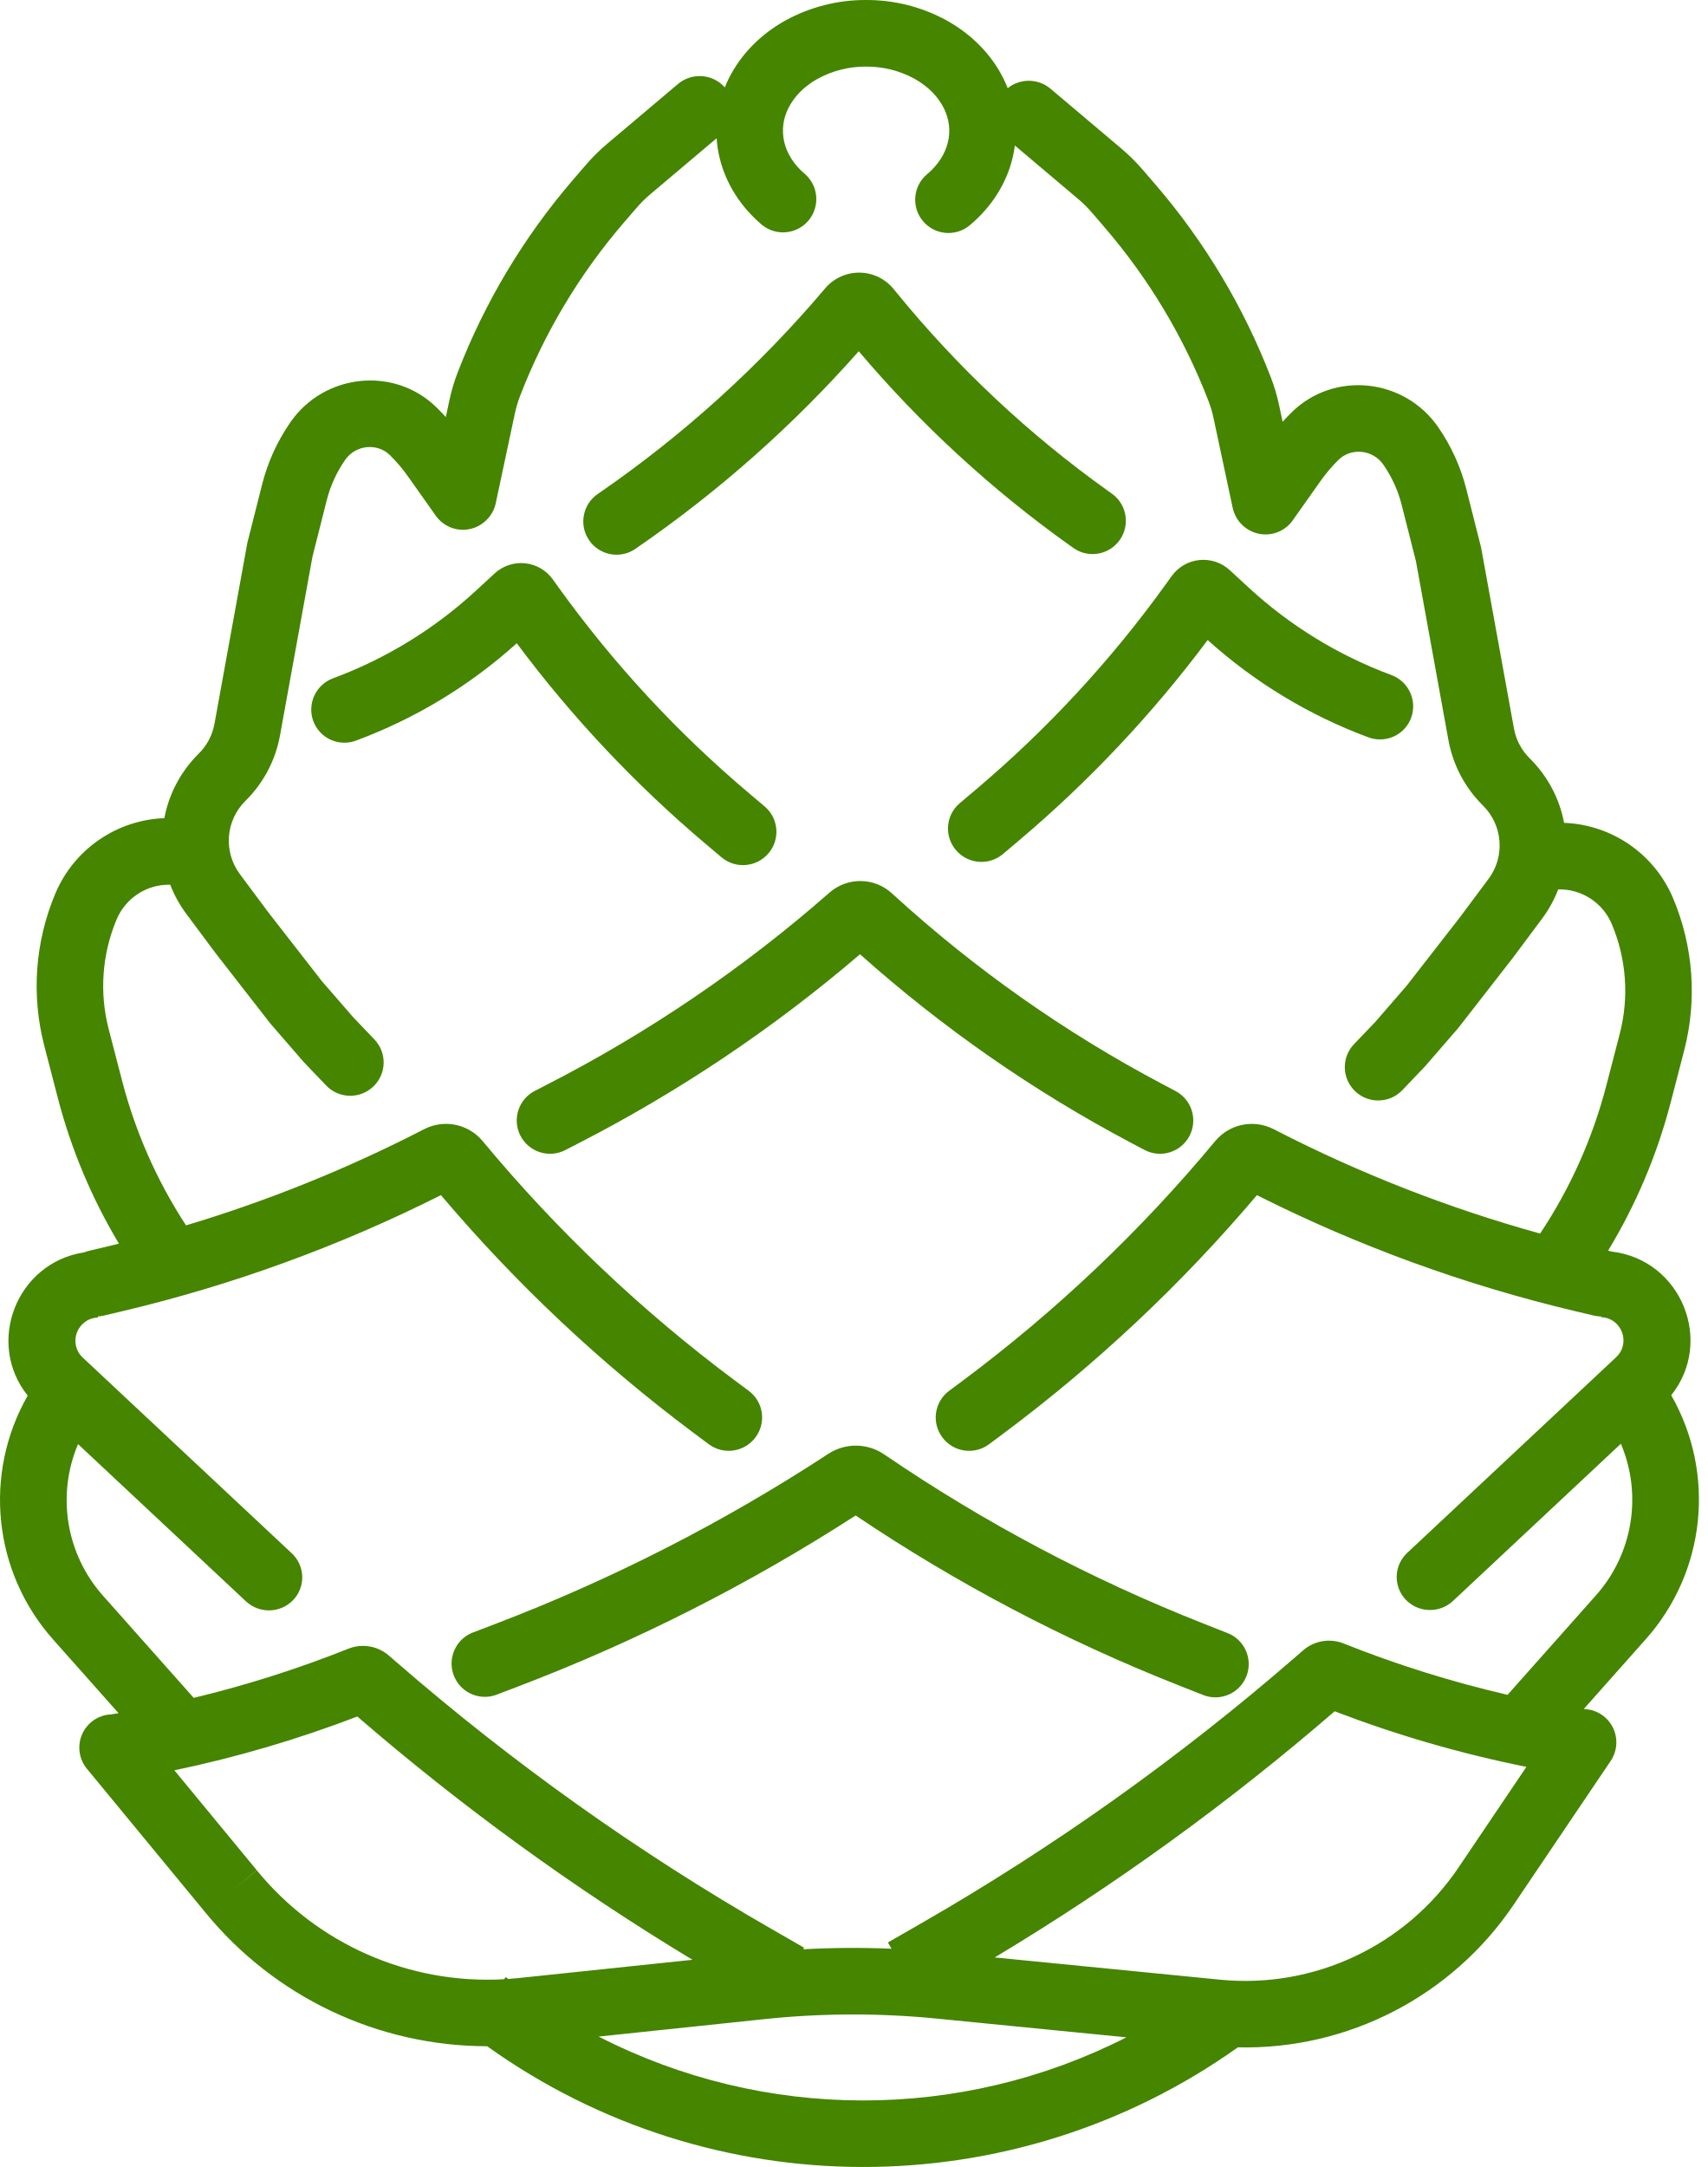
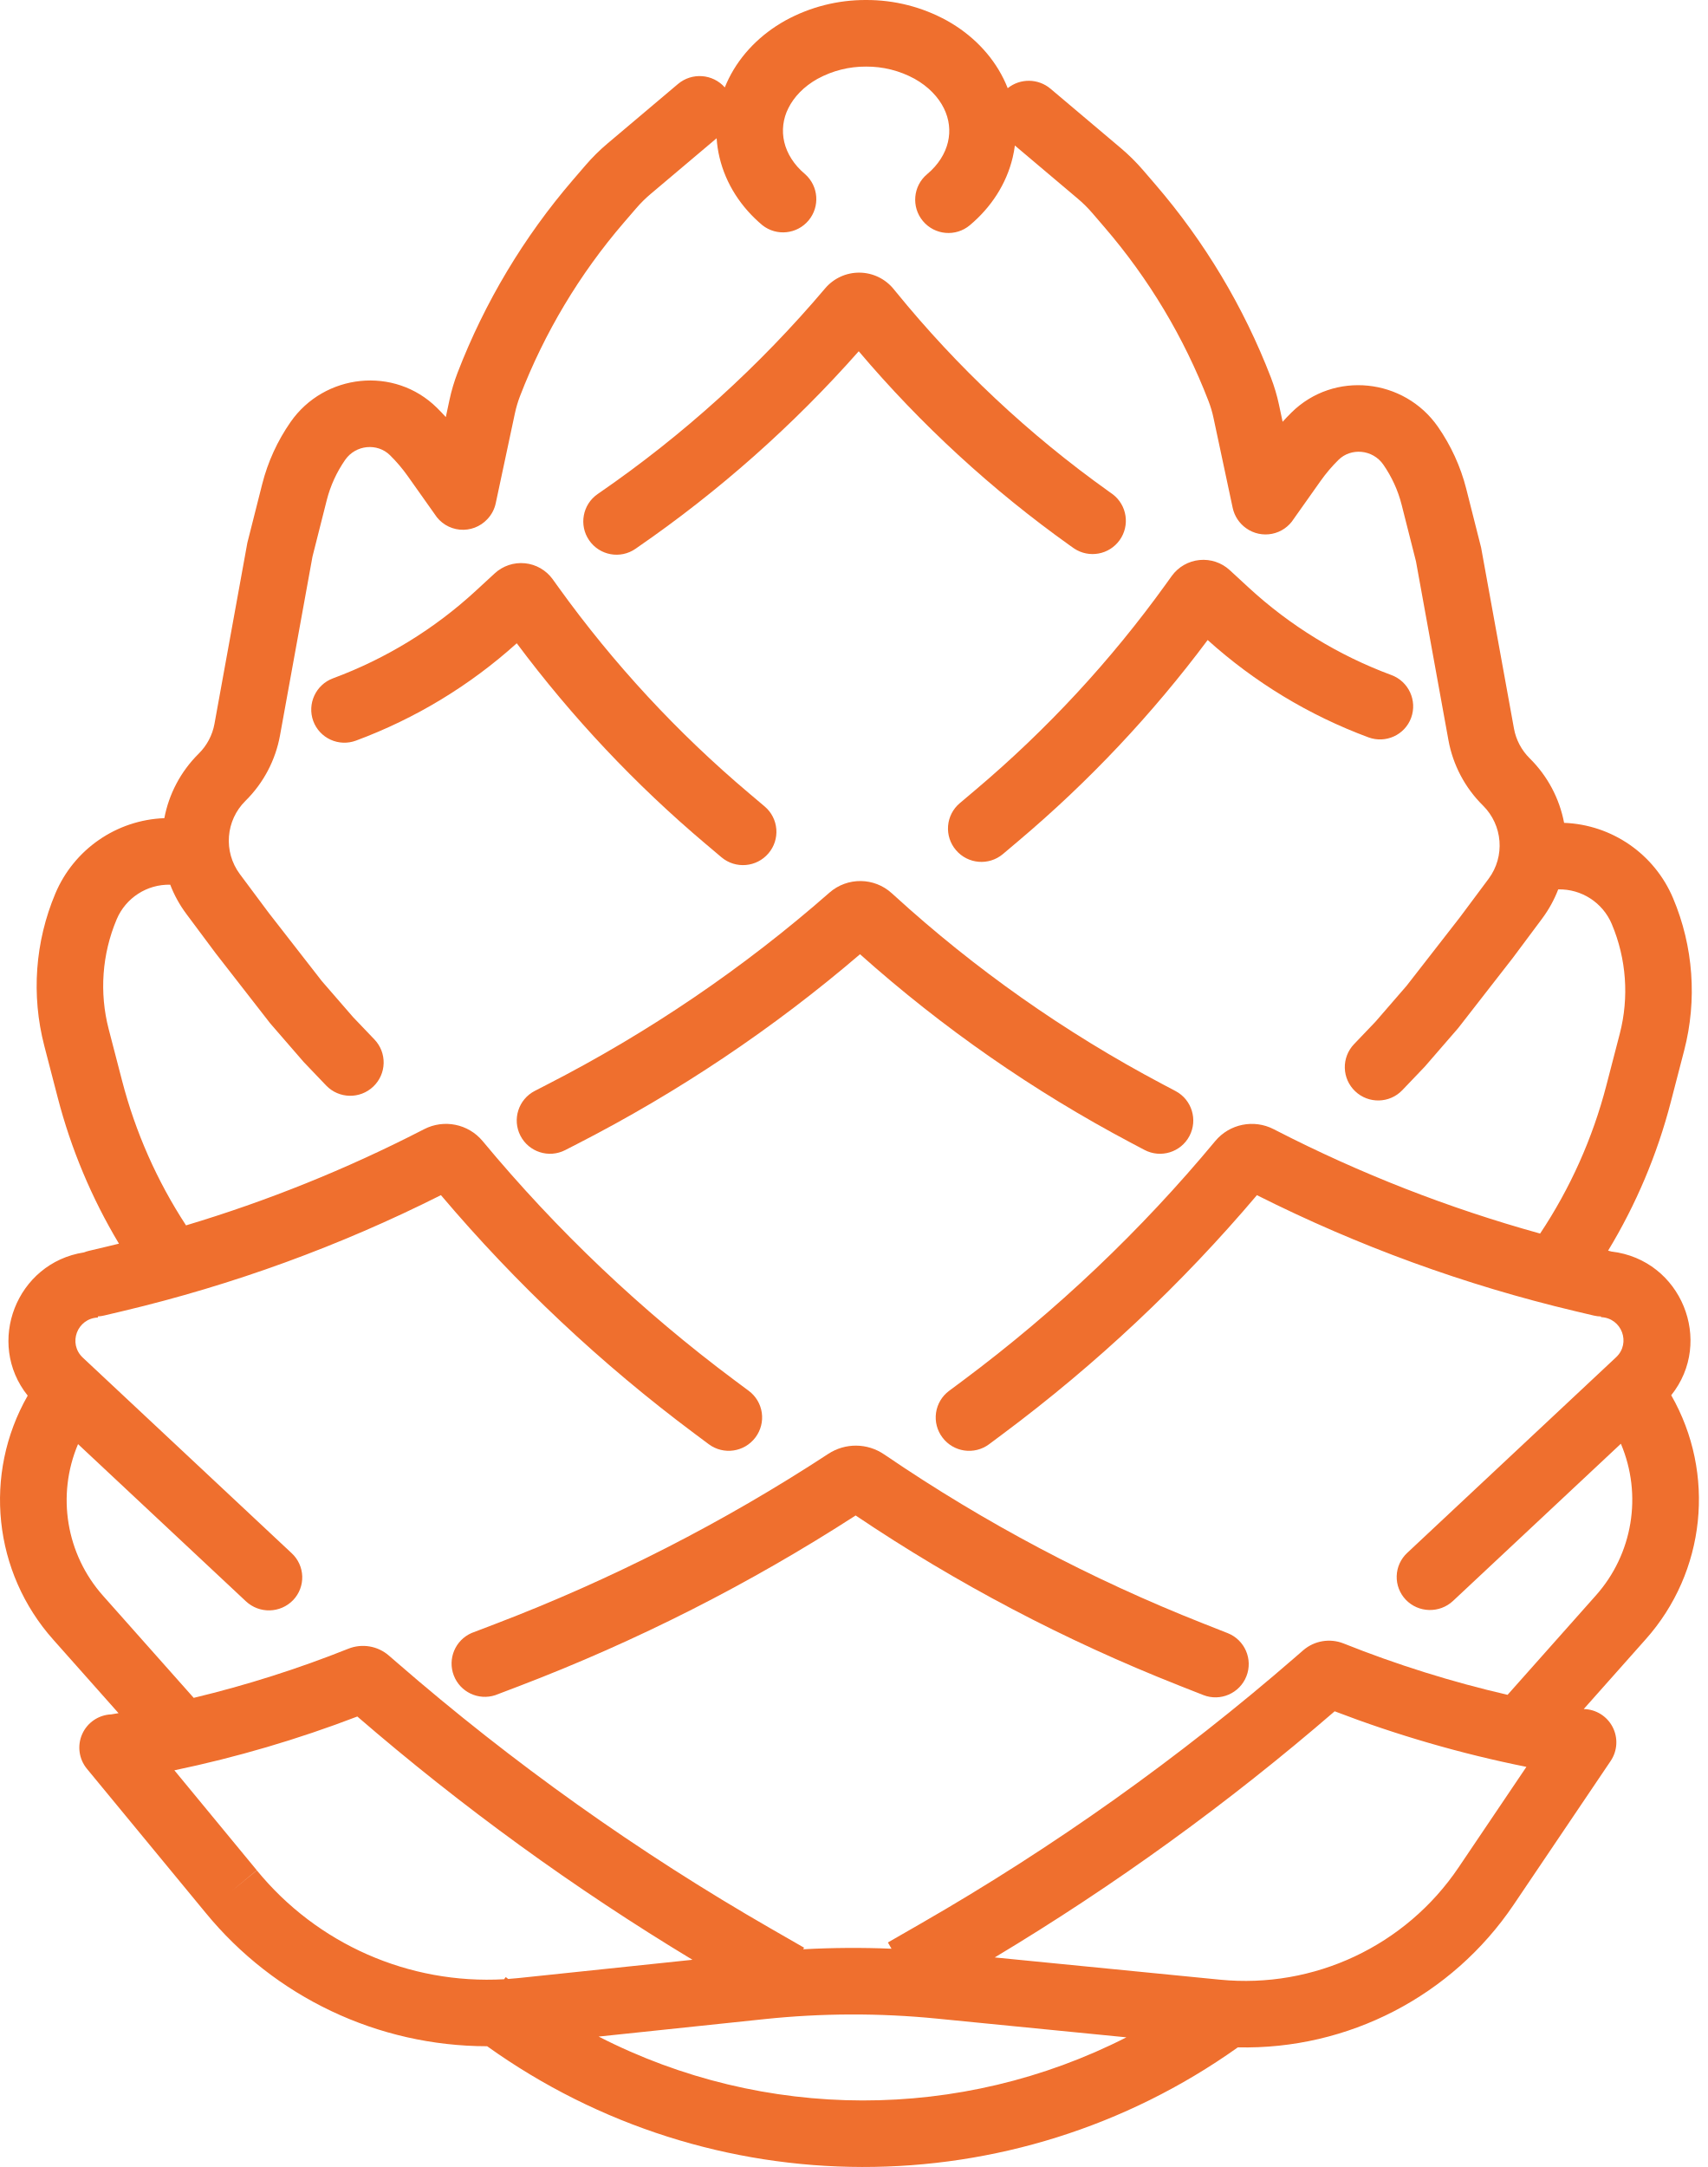
<svg xmlns="http://www.w3.org/2000/svg" width="67" height="85" fill="none">
-   <path d="M33.693 13.778a45.363 45.363 0 008.29 7.623l.162.114a1.306 1.306 0 001.515-2.126l-.161-.115a42.75 42.75 0 01-8.355-7.836l-.082-.1a1.747 1.747 0 00-2.688-.026 45.172 45.172 0 01-8.843 8.01l-.081.056a1.305 1.305 0 101.482 2.15l.081-.057a47.79 47.79 0 008.68-7.693zM44.37 44.823a53.569 53.569 0 01-10.627-7.393 57.024 57.024 0 01-11.102 7.444l-.466.239a1.305 1.305 0 11-1.19-2.324l.466-.24a54.415 54.415 0 0011.092-7.535 1.835 1.835 0 012.447.024l.081.073a50.961 50.961 0 0010.52 7.404l.533.282a1.305 1.305 0 01-1.221 2.308l-.533-.282zM46.23 66.1a66.112 66.112 0 01-12.659-6.656 71.13 71.13 0 01-13.217 6.698l-.92.35a1.306 1.306 0 01-.93-2.438l.919-.351A68.515 68.515 0 0032.5 57.026a1.969 1.969 0 012.186.02l.08.053a63.501 63.501 0 0012.422 6.573l.98.387a1.305 1.305 0 11-.958 2.428l-.98-.386zM27.694 33.109a47.418 47.418 0 01-7.419-7.877 19.583 19.583 0 01-6.307 3.818 1.302 1.302 0 01-1.677-.767 1.31 1.31 0 01.777-1.677 16.95 16.95 0 005.598-3.43l.74-.682a1.529 1.529 0 012.277.224l.236.328a44.823 44.823 0 007.47 8.069l.615.52a1.3 1.3 0 01.148 1.836 1.312 1.312 0 01-1.843.157l-.615-.52zm19.689-8.004a47.41 47.41 0 01-7.419 7.876l-.615.52a1.311 1.311 0 01-1.843-.157 1.3 1.3 0 01.148-1.837l.615-.52a44.82 44.82 0 007.47-8.068l.237-.329a1.529 1.529 0 012.276-.224l.74.682a16.953 16.953 0 005.598 3.43 1.309 1.309 0 01.777 1.677c-.248.675-1 1.018-1.677.767a19.585 19.585 0 01-6.307-3.817z" fill="#458500" />
-   <path fill-rule="evenodd" clip-rule="evenodd" d="M65.571 54.728a8.239 8.239 0 01-1.005 9.577l-2.428 2.732a1.306 1.306 0 011.057 2.036L59.39 74.71a12.707 12.707 0 01-10.824 5.597l-.01.008a25.361 25.361 0 01-29.443-.052 14.292 14.292 0 01-11.054-5.245l-4.648-5.637a1.305 1.305 0 01.953-2.135l.114-.019.173-.028-2.558-2.88a8.239 8.239 0 01-1.006-9.576c-1.657-2.068-.444-5.208 2.208-5.618.062-.025.126-.045.193-.061l.739-.175c.147-.035.294-.07.44-.107a21.776 21.776 0 01-2.403-5.732l-.527-2.03a9.337 9.337 0 01.435-5.973 4.839 4.839 0 014.276-2.955c.177-.933.63-1.82 1.35-2.532.321-.317.536-.725.617-1.168l1.29-7.101.583-2.304c.22-.87.6-1.697 1.11-2.43 1.325-1.906 4.078-2.209 5.747-.56.12.118.235.239.347.363l.142-.667c.078-.366.185-.726.32-1.076a25.867 25.867 0 014.527-7.562l.487-.566c.266-.31.557-.598.87-.862l2.76-2.33a1.32 1.32 0 011.84.131c.046-.115.097-.23.153-.342.475-.96 1.259-1.742 2.215-2.277A6.529 6.529 0 0133.982 0a6.53 6.53 0 013.175.81c.957.535 1.741 1.317 2.216 2.277.06.122.116.246.165.372a1.322 1.322 0 011.68.022l2.76 2.33c.313.265.604.553.87.862l.487.566a25.868 25.868 0 014.527 7.563c.135.35.242.71.32 1.075l.142.667c.112-.124.228-.245.347-.363 1.669-1.648 4.421-1.346 5.747.56.51.733.89 1.561 1.11 2.43l.583 2.304 1.29 7.102c.08.442.296.85.616 1.167a4.82 4.82 0 011.351 2.532 4.839 4.839 0 014.276 2.956c.797 1.89.95 3.988.435 5.973l-.527 2.03a21.776 21.776 0 01-2.458 5.822l.034.008c.032.007.064.016.096.026 2.749.32 4.033 3.533 2.347 5.637zM32.081 3.09a3.92 3.92 0 011.9-.478 3.92 3.92 0 011.902.478c.547.306.933.718 1.15 1.156.214.432.264.89.16 1.328-.105.443-.373.887-.818 1.259a1.305 1.305 0 001.676 2.002c.833-.698 1.435-1.616 1.682-2.657.037-.156.066-.313.086-.47l2.463 2.08c.206.173.397.362.573.566l.486.566a23.26 23.26 0 014.071 6.8c.086.222.154.45.203.684l.75 3.517a1.318 1.318 0 00.53.8 1.308 1.308 0 001.867-.37l1.056-1.492c.208-.292.44-.567.696-.819.492-.487 1.343-.415 1.76.183.332.478.58 1.018.72 1.577l.562 2.218 1.274 7.015a4.813 4.813 0 001.353 2.562c.781.772.876 1.998.223 2.875l-1.134 1.521-2.084 2.677-1.225 1.413-.84.879a1.303 1.303 0 00.047 1.844 1.31 1.31 0 001.848-.04l.883-.924 1.31-1.511 2.143-2.753 1.15-1.542c.268-.36.479-.746.633-1.148a2.225 2.225 0 012.102 1.36 6.726 6.726 0 01.313 4.303l-.527 2.03a19.167 19.167 0 01-2.598 5.807 54.465 54.465 0 01-10.362-4.047l-.09-.046a1.87 1.87 0 00-2.294.464 57.634 57.634 0 01-9.898 9.393l-.548.408a1.3 1.3 0 00-.26 1.825 1.31 1.31 0 001.83.268l.548-.409a60.226 60.226 0 009.963-9.362 57.083 57.083 0 0012.48 4.548l.738.175c.095.023.19.034.283.036v.026c.813.032 1.184 1.018.59 1.574l-8.195 7.673a1.29 1.29 0 00-.056 1.836c.497.52 1.327.541 1.855.047l6.585-6.165a5.638 5.638 0 01-.984 5.954l-3.462 3.895a44.145 44.145 0 01-6.43-2.013 1.549 1.549 0 00-1.59.267l-.304.264A93.322 93.322 0 0136.13 75.45l-1.293.743.142.245a35.914 35.914 0 00-3.466.022l.036-.062-1.293-.743A93.315 93.315 0 0115.56 65.201l-.304-.263a1.549 1.549 0 00-1.59-.267A44.177 44.177 0 017.6 66.598l-3.553-4a5.638 5.638 0 01-.985-5.953l6.586 6.165a1.321 1.321 0 001.854-.047 1.29 1.29 0 00-.055-1.836L3.25 53.254c-.594-.556-.223-1.541.591-1.574l-.002-.044c.08-.003.16-.015.241-.034l.74-.175a57.083 57.083 0 0012.48-4.548 60.226 60.226 0 009.962 9.362l.548.409a1.31 1.31 0 001.83-.268 1.3 1.3 0 00-.26-1.825l-.548-.408a57.63 57.63 0 01-9.898-9.393 1.87 1.87 0 00-2.293-.464l-.09.046a54.467 54.467 0 01-9.252 3.727 19.167 19.167 0 01-2.508-5.67l-.527-2.03a6.726 6.726 0 01.313-4.303 2.226 2.226 0 012.102-1.36c.154.401.365.788.633 1.147l1.15 1.543 2.142 2.752 1.311 1.512.883.924a1.31 1.31 0 001.848.04 1.303 1.303 0 00.047-1.845l-.84-.879-1.225-1.412-2.084-2.677-1.134-1.521a2.196 2.196 0 01.223-2.875 4.813 4.813 0 001.353-2.563l1.274-7.014.561-2.218c.142-.56.389-1.1.721-1.577.417-.599 1.267-.67 1.76-.183.256.252.488.526.696.819l1.056 1.491a1.308 1.308 0 002.065.2 1.3 1.3 0 00.332-.629l.75-3.518c.05-.233.117-.462.203-.684a23.258 23.258 0 014.07-6.8l.487-.565a5.03 5.03 0 01.573-.567l2.583-2.18c.016.252.054.504.114.754.247 1.04.849 1.96 1.682 2.657a1.306 1.306 0 001.676-2.002c-.445-.372-.713-.816-.818-1.259a1.944 1.944 0 01.16-1.328c.216-.438.603-.85 1.15-1.156zm20.285 64.035a46.788 46.788 0 007.523 2.18l-2.663 3.947a10.097 10.097 0 01-9.363 4.4l-8.834-.872a95.896 95.896 0 0013.337-9.655zm-8.17 12.789l-7.442-.735a33.292 33.292 0 00-6.755.02l-6.51.685a22.762 22.762 0 0020.706.03zm-24.256-2.29c.134-.009.269-.02.403-.035l6.826-.717A95.91 95.91 0 0114.02 67.33a46.785 46.785 0 01-7.178 2.11l3.233 3.92-1.007.831 1.01-.826a11.68 11.68 0 009.7 4.27l.066-.085.096.075z" fill="#458500" />
+   <path d="M33.693 13.778a45.363 45.363 0 008.29 7.623l.162.114a1.306 1.306 0 001.515-2.126l-.161-.115a42.75 42.75 0 01-8.355-7.836l-.082-.1a1.747 1.747 0 00-2.688-.026 45.172 45.172 0 01-8.843 8.01l-.081.056a1.305 1.305 0 101.482 2.15l.081-.057a47.79 47.79 0 008.68-7.693zM44.37 44.823a53.569 53.569 0 01-10.627-7.393 57.024 57.024 0 01-11.102 7.444l-.466.239a1.305 1.305 0 11-1.19-2.324l.466-.24a54.415 54.415 0 0011.092-7.535 1.835 1.835 0 012.447.024l.081.073a50.961 50.961 0 0010.52 7.404l.533.282a1.305 1.305 0 01-1.221 2.308l-.533-.282zM46.23 66.1a66.112 66.112 0 01-12.659-6.656 71.13 71.13 0 01-13.217 6.698l-.92.35a1.306 1.306 0 01-.93-2.438l.919-.351A68.515 68.515 0 0032.5 57.026a1.969 1.969 0 012.186.02l.08.053a63.501 63.501 0 0012.422 6.573l.98.387a1.305 1.305 0 11-.958 2.428l-.98-.386zM27.694 33.109a47.418 47.418 0 01-7.419-7.877 19.583 19.583 0 01-6.307 3.818 1.302 1.302 0 01-1.677-.767 1.31 1.31 0 01.777-1.677 16.95 16.95 0 005.598-3.43l.74-.682a1.529 1.529 0 012.277.224l.236.328a44.823 44.823 0 007.47 8.069l.615.52a1.3 1.3 0 01.148 1.836 1.312 1.312 0 01-1.843.157l-.615-.52zm19.689-8.004a47.41 47.41 0 01-7.419 7.876l-.615.52a1.311 1.311 0 01-1.843-.157 1.3 1.3 0 01.148-1.837l.615-.52a44.82 44.82 0 007.47-8.068l.237-.329a1.529 1.529 0 012.276-.224l.74.682a16.953 16.953 0 005.598 3.43 1.309 1.309 0 01.777 1.677c-.248.675-1 1.018-1.677.767a19.585 19.585 0 01-6.307-3.817z" fill="#ef6f2e" />
+   <path fill-rule="evenodd" clip-rule="evenodd" d="M65.571 54.728a8.239 8.239 0 01-1.005 9.577l-2.428 2.732a1.306 1.306 0 011.057 2.036L59.39 74.71a12.707 12.707 0 01-10.824 5.597l-.01.008a25.361 25.361 0 01-29.443-.052 14.292 14.292 0 01-11.054-5.245l-4.648-5.637a1.305 1.305 0 01.953-2.135l.114-.019.173-.028-2.558-2.88a8.239 8.239 0 01-1.006-9.576c-1.657-2.068-.444-5.208 2.208-5.618.062-.025.126-.045.193-.061l.739-.175c.147-.035.294-.07.44-.107a21.776 21.776 0 01-2.403-5.732l-.527-2.03a9.337 9.337 0 01.435-5.973 4.839 4.839 0 014.276-2.955c.177-.933.63-1.82 1.35-2.532.321-.317.536-.725.617-1.168l1.29-7.101.583-2.304c.22-.87.6-1.697 1.11-2.43 1.325-1.906 4.078-2.209 5.747-.56.12.118.235.239.347.363l.142-.667c.078-.366.185-.726.32-1.076a25.867 25.867 0 014.527-7.562l.487-.566c.266-.31.557-.598.87-.862l2.76-2.33a1.32 1.32 0 011.84.131c.046-.115.097-.23.153-.342.475-.96 1.259-1.742 2.215-2.277A6.529 6.529 0 0133.982 0a6.53 6.53 0 013.175.81c.957.535 1.741 1.317 2.216 2.277.06.122.116.246.165.372a1.322 1.322 0 011.68.022l2.76 2.33c.313.265.604.553.87.862l.487.566a25.868 25.868 0 014.527 7.563c.135.35.242.71.32 1.075l.142.667c.112-.124.228-.245.347-.363 1.669-1.648 4.421-1.346 5.747.56.51.733.89 1.561 1.11 2.43l.583 2.304 1.29 7.102c.08.442.296.85.616 1.167a4.82 4.82 0 011.351 2.532 4.839 4.839 0 014.276 2.956c.797 1.89.95 3.988.435 5.973l-.527 2.03a21.776 21.776 0 01-2.458 5.822l.034.008c.032.007.064.016.096.026 2.749.32 4.033 3.533 2.347 5.637zM32.081 3.09a3.92 3.92 0 011.9-.478 3.92 3.92 0 011.902.478c.547.306.933.718 1.15 1.156.214.432.264.89.16 1.328-.105.443-.373.887-.818 1.259a1.305 1.305 0 001.676 2.002c.833-.698 1.435-1.616 1.682-2.657.037-.156.066-.313.086-.47l2.463 2.08c.206.173.397.362.573.566l.486.566a23.26 23.26 0 014.071 6.8c.086.222.154.45.203.684l.75 3.517a1.318 1.318 0 00.53.8 1.308 1.308 0 001.867-.37l1.056-1.492c.208-.292.44-.567.696-.819.492-.487 1.343-.415 1.76.183.332.478.58 1.018.72 1.577l.562 2.218 1.274 7.015a4.813 4.813 0 001.353 2.562c.781.772.876 1.998.223 2.875l-1.134 1.521-2.084 2.677-1.225 1.413-.84.879a1.303 1.303 0 00.047 1.844 1.31 1.31 0 001.848-.04l.883-.924 1.31-1.511 2.143-2.753 1.15-1.542c.268-.36.479-.746.633-1.148a2.225 2.225 0 012.102 1.36 6.726 6.726 0 01.313 4.303l-.527 2.03a19.167 19.167 0 01-2.598 5.807 54.465 54.465 0 01-10.362-4.047l-.09-.046a1.87 1.87 0 00-2.294.464 57.634 57.634 0 01-9.898 9.393l-.548.408a1.3 1.3 0 00-.26 1.825 1.31 1.31 0 001.83.268l.548-.409a60.226 60.226 0 009.963-9.362 57.083 57.083 0 0012.48 4.548l.738.175c.095.023.19.034.283.036v.026c.813.032 1.184 1.018.59 1.574l-8.195 7.673a1.29 1.29 0 00-.056 1.836c.497.52 1.327.541 1.855.047l6.585-6.165a5.638 5.638 0 01-.984 5.954l-3.462 3.895a44.145 44.145 0 01-6.43-2.013 1.549 1.549 0 00-1.59.267l-.304.264A93.322 93.322 0 0136.13 75.45l-1.293.743.142.245a35.914 35.914 0 00-3.466.022l.036-.062-1.293-.743A93.315 93.315 0 0115.56 65.201l-.304-.263a1.549 1.549 0 00-1.59-.267A44.177 44.177 0 017.6 66.598l-3.553-4a5.638 5.638 0 01-.985-5.953l6.586 6.165a1.321 1.321 0 001.854-.047 1.29 1.29 0 00-.055-1.836L3.25 53.254c-.594-.556-.223-1.541.591-1.574l-.002-.044c.08-.003.16-.015.241-.034l.74-.175a57.083 57.083 0 0012.48-4.548 60.226 60.226 0 009.962 9.362l.548.409a1.31 1.31 0 001.83-.268 1.3 1.3 0 00-.26-1.825l-.548-.408a57.63 57.63 0 01-9.898-9.393 1.87 1.87 0 00-2.293-.464l-.09.046a54.467 54.467 0 01-9.252 3.727 19.167 19.167 0 01-2.508-5.67l-.527-2.03a6.726 6.726 0 01.313-4.303 2.226 2.226 0 012.102-1.36c.154.401.365.788.633 1.147l1.15 1.543 2.142 2.752 1.311 1.512.883.924a1.31 1.31 0 001.848.04 1.303 1.303 0 00.047-1.845l-.84-.879-1.225-1.412-2.084-2.677-1.134-1.521a2.196 2.196 0 01.223-2.875 4.813 4.813 0 001.353-2.563l1.274-7.014.561-2.218c.142-.56.389-1.1.721-1.577.417-.599 1.267-.67 1.76-.183.256.252.488.526.696.819l1.056 1.491a1.308 1.308 0 002.065.2 1.3 1.3 0 00.332-.629l.75-3.518c.05-.233.117-.462.203-.684a23.258 23.258 0 014.07-6.8l.487-.565a5.03 5.03 0 01.573-.567l2.583-2.18c.016.252.054.504.114.754.247 1.04.849 1.96 1.682 2.657a1.306 1.306 0 001.676-2.002c-.445-.372-.713-.816-.818-1.259a1.944 1.944 0 01.16-1.328c.216-.438.603-.85 1.15-1.156zm20.285 64.035a46.788 46.788 0 007.523 2.18l-2.663 3.947a10.097 10.097 0 01-9.363 4.4l-8.834-.872a95.896 95.896 0 0013.337-9.655zm-8.17 12.789l-7.442-.735a33.292 33.292 0 00-6.755.02l-6.51.685a22.762 22.762 0 0020.706.03zm-24.256-2.29c.134-.009.269-.02.403-.035l6.826-.717A95.91 95.91 0 0114.02 67.33a46.785 46.785 0 01-7.178 2.11l3.233 3.92-1.007.831 1.01-.826a11.68 11.68 0 009.7 4.27l.066-.085.096.075z" fill="#ef6f2e" />
</svg>
